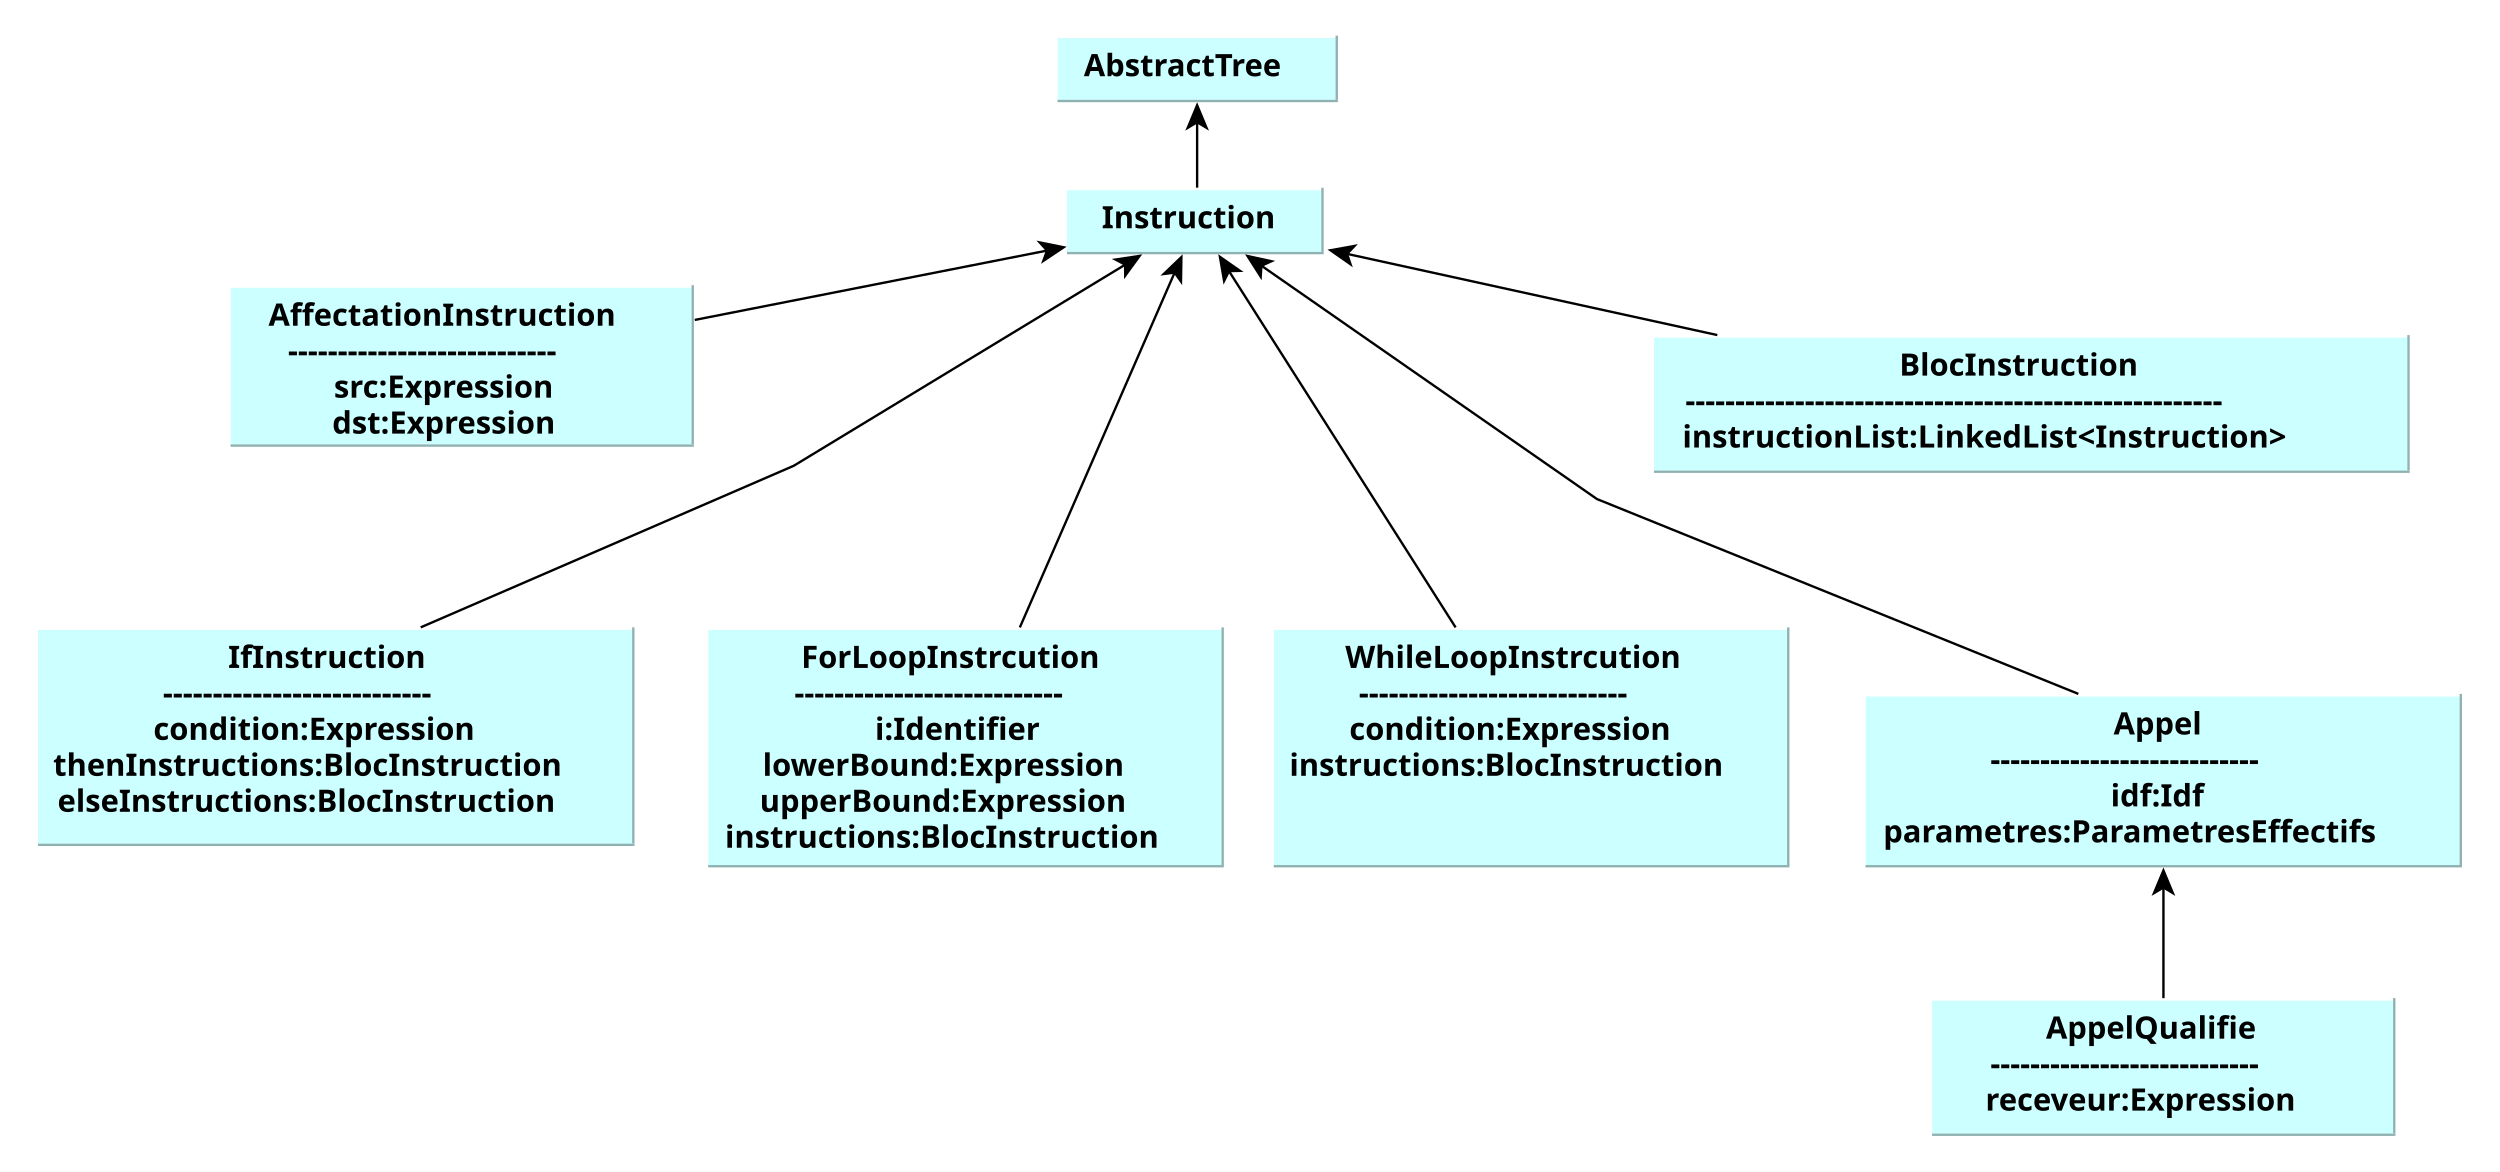
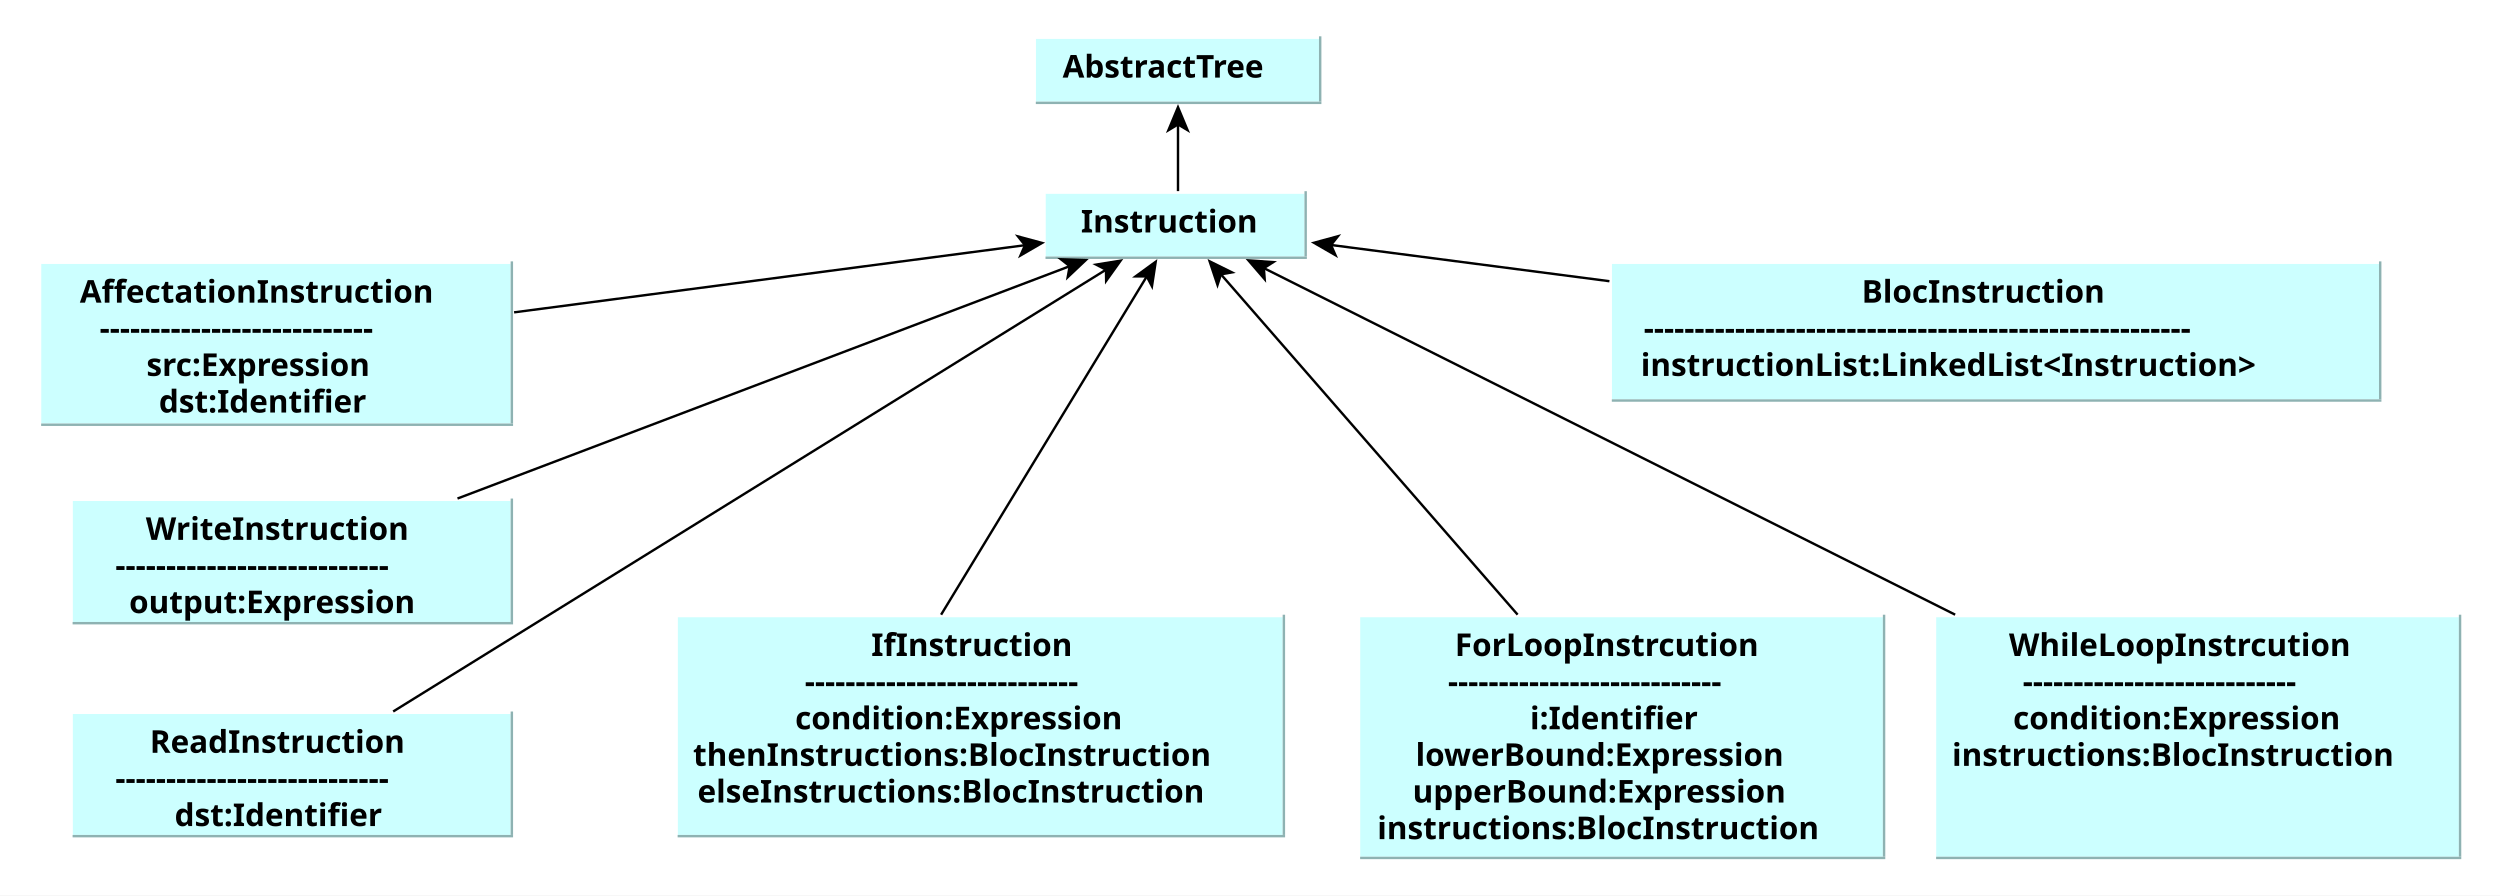
- <svg xmlns="http://www.w3.org/2000/svg" fill-opacity="1" color-rendering="auto" color-interpolation="auto" text-rendering="auto" stroke="black" stroke-linecap="square" width="1052" stroke-miterlimit="10" shape-rendering="auto" stroke-opacity="1" fill="black" stroke-dasharray="none" font-weight="normal" stroke-width="1" height="493" font-family="'Dialog'" font-style="normal" stroke-linejoin="miter" font-size="12px" stroke-dashoffset="0" image-rendering="auto">
+ <svg xmlns="http://www.w3.org/2000/svg" fill-opacity="1" color-rendering="auto" color-interpolation="auto" text-rendering="auto" stroke="black" stroke-linecap="square" width="1033" stroke-miterlimit="10" shape-rendering="auto" stroke-opacity="1" fill="black" stroke-dasharray="none" font-weight="normal" stroke-width="1" height="370" font-family="'Dialog'" font-style="normal" stroke-linejoin="miter" font-size="12px" stroke-dashoffset="0" image-rendering="auto">
  <defs id="genericDefs" />
  <g>
    <defs id="defs1">
      <clipPath clipPathUnits="userSpaceOnUse" id="clipPath1">
-         <path d="M0 0 L1052 0 L1052 493 L0 493 L0 0 Z" />
+         <path d="M0 0 L1033 0 L1033 370 L0 370 L0 0 Z" />
      </clipPath>
      <clipPath clipPathUnits="userSpaceOnUse" id="clipPath2">
-         <path d="M-244 54 L808 54 L808 547 L-244 547 L-244 54 Z" />
+         <path d="M-227 54 L806 54 L806 424 L-227 424 L-227 54 Z" />
      </clipPath>
      <clipPath clipPathUnits="userSpaceOnUse" id="clipPath3">
        <path d="M200 69 L200 97 L319 97 L319 69 Z" />
      </clipPath>
      <clipPath clipPathUnits="userSpaceOnUse" id="clipPath4">
        <path d="M204 133 L204 161 L313 161 L313 133 Z" />
      </clipPath>
      <clipPath clipPathUnits="userSpaceOnUse" id="clipPath5">
-         <path d="M-148 174 L-148 242 L48 242 L48 174 Z" />
+         <path d="M-211 162 L-211 230 L-15 230 L-15 162 Z" />
      </clipPath>
      <clipPath clipPathUnits="userSpaceOnUse" id="clipPath6">
-         <path d="M-229 318 L-229 410 L23 410 L23 318 Z" />
+         <path d="M52 308 L52 400 L304 400 L304 308 Z" />
      </clipPath>
      <clipPath clipPathUnits="userSpaceOnUse" id="clipPath7">
-         <path d="M53 318 L53 419 L271 419 L271 318 Z" />
+         <path d="M334 308 L334 409 L552 409 L552 308 Z" />
      </clipPath>
      <clipPath clipPathUnits="userSpaceOnUse" id="clipPath8">
-         <path d="M540 346 L540 419 L792 419 L792 346 Z" />
+         <path d="M438 162 L438 220 L757 220 L757 162 Z" />
      </clipPath>
      <clipPath clipPathUnits="userSpaceOnUse" id="clipPath9">
-         <path d="M451 195 L451 253 L770 253 L770 195 Z" />
+         <path d="M572 308 L572 409 L790 409 L790 308 Z" />
      </clipPath>
      <clipPath clipPathUnits="userSpaceOnUse" id="clipPath10">
-         <path d="M568 474 L568 532 L764 532 L764 474 Z" />
+         <path d="M-198 260 L-198 312 L-15 312 L-15 260 Z" />
      </clipPath>
      <clipPath clipPathUnits="userSpaceOnUse" id="clipPath11">
-         <path d="M291 318 L291 419 L509 419 L509 318 Z" />
+         <path d="M-198 348 L-198 400 L-15 400 L-15 348 Z" />
      </clipPath>
    </defs>
-     <g fill="white" text-rendering="geometricPrecision" shape-rendering="geometricPrecision" transform="translate(244,-54)" stroke="white">
-       <rect x="-244" width="1052" height="493" y="54" clip-path="url(#clipPath2)" stroke="none" />
+     <g fill="white" text-rendering="geometricPrecision" shape-rendering="geometricPrecision" transform="translate(227,-54)" stroke="white">
+       <rect x="-227" width="1033" height="370" y="54" clip-path="url(#clipPath2)" stroke="none" />
    </g>
-     <g fill="rgb(204,255,255)" text-rendering="geometricPrecision" shape-rendering="geometricPrecision" transform="matrix(1,0,0,1,244,-54)" stroke="rgb(204,255,255)">
+     <g fill="rgb(204,255,255)" text-rendering="geometricPrecision" shape-rendering="geometricPrecision" transform="matrix(1,0,0,1,227,-54)" stroke="rgb(204,255,255)">
      <rect x="201" width="117" height="26" y="70" clip-path="url(#clipPath2)" stroke="none" />
      <rect x="200" y="69" clip-path="url(#clipPath2)" fill="white" width="1" height="28" stroke="none" />
      <rect x="201" y="69" clip-path="url(#clipPath2)" fill="white" width="117" height="1" stroke="none" />
      <rect x="201" y="96" clip-path="url(#clipPath2)" fill="rgb(142,178,178)" width="118" height="1" stroke="none" />
      <rect x="318" y="69" clip-path="url(#clipPath2)" fill="rgb(142,178,178)" width="1" height="27" stroke="none" />
    </g>
-     <g font-size="13px" stroke-linecap="butt" transform="matrix(1,0,0,1,244,-54)" text-rendering="geometricPrecision" font-family="sans-serif" shape-rendering="geometricPrecision" font-weight="bold" stroke-miterlimit="1.45">
+     <g font-size="13px" stroke-linecap="butt" transform="matrix(1,0,0,1,227,-54)" text-rendering="geometricPrecision" font-family="sans-serif" shape-rendering="geometricPrecision" font-weight="bold" stroke-miterlimit="1.45">
      <text x="212.082" xml:space="preserve" y="86.067" clip-path="url(#clipPath3)" stroke="none">AbstractTree</text>
    </g>
-     <g fill="rgb(204,255,255)" text-rendering="geometricPrecision" shape-rendering="geometricPrecision" transform="matrix(1,0,0,1,244,-54)" stroke="rgb(204,255,255)">
+     <g fill="rgb(204,255,255)" text-rendering="geometricPrecision" shape-rendering="geometricPrecision" transform="matrix(1,0,0,1,227,-54)" stroke="rgb(204,255,255)">
      <rect x="205" width="107" height="26" y="134" clip-path="url(#clipPath2)" stroke="none" />
      <rect x="204" y="133" clip-path="url(#clipPath2)" fill="white" width="1" height="28" stroke="none" />
      <rect x="205" y="133" clip-path="url(#clipPath2)" fill="white" width="107" height="1" stroke="none" />
      <rect x="205" y="160" clip-path="url(#clipPath2)" fill="rgb(142,178,178)" width="108" height="1" stroke="none" />
      <rect x="312" y="133" clip-path="url(#clipPath2)" fill="rgb(142,178,178)" width="1" height="27" stroke="none" />
    </g>
-     <g font-size="13px" stroke-linecap="butt" transform="matrix(1,0,0,1,244,-54)" text-rendering="geometricPrecision" font-family="sans-serif" shape-rendering="geometricPrecision" font-weight="bold" stroke-miterlimit="1.45">
+     <g font-size="13px" stroke-linecap="butt" transform="matrix(1,0,0,1,227,-54)" text-rendering="geometricPrecision" font-family="sans-serif" shape-rendering="geometricPrecision" font-weight="bold" stroke-miterlimit="1.45">
      <text x="219.614" xml:space="preserve" y="150.067" clip-path="url(#clipPath4)" stroke="none">Instruction</text>
    </g>
-     <g fill="rgb(204,255,255)" text-rendering="geometricPrecision" shape-rendering="geometricPrecision" transform="matrix(1,0,0,1,244,-54)" stroke="rgb(204,255,255)">
-       <rect x="-147" width="194" height="66" y="175" clip-path="url(#clipPath2)" stroke="none" />
-       <rect x="-148" y="174" clip-path="url(#clipPath2)" fill="white" width="1" height="68" stroke="none" />
-       <rect x="-147" y="174" clip-path="url(#clipPath2)" fill="white" width="194" height="1" stroke="none" />
-       <rect x="-147" y="241" clip-path="url(#clipPath2)" fill="rgb(142,178,178)" width="195" height="1" stroke="none" />
-       <rect x="47" y="174" clip-path="url(#clipPath2)" fill="rgb(142,178,178)" width="1" height="67" stroke="none" />
+     <g fill="rgb(204,255,255)" text-rendering="geometricPrecision" shape-rendering="geometricPrecision" transform="matrix(1,0,0,1,227,-54)" stroke="rgb(204,255,255)">
+       <rect x="-210" width="194" height="66" y="163" clip-path="url(#clipPath2)" stroke="none" />
+       <rect x="-211" y="162" clip-path="url(#clipPath2)" fill="white" width="1" height="68" stroke="none" />
+       <rect x="-210" y="162" clip-path="url(#clipPath2)" fill="white" width="194" height="1" stroke="none" />
+       <rect x="-210" y="229" clip-path="url(#clipPath2)" fill="rgb(142,178,178)" width="195" height="1" stroke="none" />
+       <rect x="-16" y="162" clip-path="url(#clipPath2)" fill="rgb(142,178,178)" width="1" height="67" stroke="none" />
    </g>
-     <g font-size="13px" stroke-linecap="butt" transform="matrix(1,0,0,1,244,-54)" text-rendering="geometricPrecision" font-family="sans-serif" shape-rendering="geometricPrecision" font-weight="bold" stroke-miterlimit="1.45">
-       <text x="-131.006" xml:space="preserve" y="191.067" clip-path="url(#clipPath5)" stroke="none">AffectationInstruction</text>
-       <text x="-122.839" xml:space="preserve" y="206.2" clip-path="url(#clipPath5)" stroke="none">---------------------------</text>
-       <text x="-103.485" xml:space="preserve" y="221.333" clip-path="url(#clipPath5)" stroke="none">src:Expression</text>
-       <text x="-104.187" xml:space="preserve" y="236.465" clip-path="url(#clipPath5)" stroke="none">dst:Expression</text>
+     <g font-size="13px" stroke-linecap="butt" transform="matrix(1,0,0,1,227,-54)" text-rendering="geometricPrecision" font-family="sans-serif" shape-rendering="geometricPrecision" font-weight="bold" stroke-miterlimit="1.45">
+       <text x="-194.006" xml:space="preserve" y="179.067" clip-path="url(#clipPath5)" stroke="none">AffectationInstruction</text>
+       <text x="-185.839" xml:space="preserve" y="194.2" clip-path="url(#clipPath5)" stroke="none">---------------------------</text>
+       <text x="-166.485" xml:space="preserve" y="209.333" clip-path="url(#clipPath5)" stroke="none">src:Expression</text>
+       <text x="-161.341" xml:space="preserve" y="224.465" clip-path="url(#clipPath5)" stroke="none">dst:Identifier</text>
    </g>
-     <g fill="rgb(204,255,255)" text-rendering="geometricPrecision" shape-rendering="geometricPrecision" transform="matrix(1,0,0,1,244,-54)" stroke="rgb(204,255,255)">
-       <rect x="-228" width="250" height="90" y="319" clip-path="url(#clipPath2)" stroke="none" />
-       <rect x="-229" y="318" clip-path="url(#clipPath2)" fill="white" width="1" height="92" stroke="none" />
-       <rect x="-228" y="318" clip-path="url(#clipPath2)" fill="white" width="250" height="1" stroke="none" />
-       <rect x="-228" y="409" clip-path="url(#clipPath2)" fill="rgb(142,178,178)" width="251" height="1" stroke="none" />
-       <rect x="22" y="318" clip-path="url(#clipPath2)" fill="rgb(142,178,178)" width="1" height="91" stroke="none" />
+     <g fill="rgb(204,255,255)" text-rendering="geometricPrecision" shape-rendering="geometricPrecision" transform="matrix(1,0,0,1,227,-54)" stroke="rgb(204,255,255)">
+       <rect x="53" width="250" height="90" y="309" clip-path="url(#clipPath2)" stroke="none" />
+       <rect x="52" y="308" clip-path="url(#clipPath2)" fill="white" width="1" height="92" stroke="none" />
+       <rect x="53" y="308" clip-path="url(#clipPath2)" fill="white" width="250" height="1" stroke="none" />
+       <rect x="53" y="399" clip-path="url(#clipPath2)" fill="rgb(142,178,178)" width="251" height="1" stroke="none" />
+       <rect x="303" y="308" clip-path="url(#clipPath2)" fill="rgb(142,178,178)" width="1" height="91" stroke="none" />
    </g>
-     <g font-size="13px" stroke-linecap="butt" transform="matrix(1,0,0,1,244,-54)" text-rendering="geometricPrecision" font-family="sans-serif" shape-rendering="geometricPrecision" font-weight="bold" stroke-miterlimit="1.45">
-       <text x="-148.008" xml:space="preserve" y="335.067" clip-path="url(#clipPath6)" stroke="none">IfInstruction</text>
-       <text x="-175.464" xml:space="preserve" y="350.2" clip-path="url(#clipPath6)" stroke="none">---------------------------</text>
-       <text x="-179.438" xml:space="preserve" y="365.332" clip-path="url(#clipPath6)" stroke="none">condition:Expression</text>
-       <text x="-221.637" xml:space="preserve" y="380.465" clip-path="url(#clipPath6)" stroke="none">thenInstructions:BlocInstruction</text>
-       <text x="-219.78" xml:space="preserve" y="395.598" clip-path="url(#clipPath6)" stroke="none">elseInstructions:BlocInstruction</text>
+     <g font-size="13px" stroke-linecap="butt" transform="matrix(1,0,0,1,227,-54)" text-rendering="geometricPrecision" font-family="sans-serif" shape-rendering="geometricPrecision" font-weight="bold" stroke-miterlimit="1.45">
+       <text x="132.992" xml:space="preserve" y="325.067" clip-path="url(#clipPath6)" stroke="none">IfInstruction</text>
+       <text x="105.536" xml:space="preserve" y="340.2" clip-path="url(#clipPath6)" stroke="none">---------------------------</text>
+       <text x="101.562" xml:space="preserve" y="355.332" clip-path="url(#clipPath6)" stroke="none">condition:Expression</text>
+       <text x="59.363" xml:space="preserve" y="370.465" clip-path="url(#clipPath6)" stroke="none">thenInstructions:BlocInstruction</text>
+       <text x="61.219" xml:space="preserve" y="385.598" clip-path="url(#clipPath6)" stroke="none">elseInstructions:BlocInstruction</text>
    </g>
-     <g fill="rgb(204,255,255)" text-rendering="geometricPrecision" shape-rendering="geometricPrecision" transform="matrix(1,0,0,1,244,-54)" stroke="rgb(204,255,255)">
-       <rect x="54" width="216" height="99" y="319" clip-path="url(#clipPath2)" stroke="none" />
-       <rect x="53" y="318" clip-path="url(#clipPath2)" fill="white" width="1" height="101" stroke="none" />
-       <rect x="54" y="318" clip-path="url(#clipPath2)" fill="white" width="216" height="1" stroke="none" />
-       <rect x="54" y="418" clip-path="url(#clipPath2)" fill="rgb(142,178,178)" width="217" height="1" stroke="none" />
-       <rect x="270" y="318" clip-path="url(#clipPath2)" fill="rgb(142,178,178)" width="1" height="100" stroke="none" />
+     <g fill="rgb(204,255,255)" text-rendering="geometricPrecision" shape-rendering="geometricPrecision" transform="matrix(1,0,0,1,227,-54)" stroke="rgb(204,255,255)">
+       <rect x="335" width="216" height="99" y="309" clip-path="url(#clipPath2)" stroke="none" />
+       <rect x="334" y="308" clip-path="url(#clipPath2)" fill="white" width="1" height="101" stroke="none" />
+       <rect x="335" y="308" clip-path="url(#clipPath2)" fill="white" width="216" height="1" stroke="none" />
+       <rect x="335" y="408" clip-path="url(#clipPath2)" fill="rgb(142,178,178)" width="217" height="1" stroke="none" />
+       <rect x="551" y="308" clip-path="url(#clipPath2)" fill="rgb(142,178,178)" width="1" height="100" stroke="none" />
    </g>
-     <g font-size="13px" stroke-linecap="butt" transform="matrix(1,0,0,1,244,-54)" text-rendering="geometricPrecision" font-family="sans-serif" shape-rendering="geometricPrecision" font-weight="bold" stroke-miterlimit="1.45">
-       <text x="93.152" xml:space="preserve" y="335.067" clip-path="url(#clipPath7)" stroke="none">ForLoopInstrcution</text>
-       <text x="90.286" xml:space="preserve" y="350.2" clip-path="url(#clipPath7)" stroke="none">---------------------------</text>
-       <text x="124.185" xml:space="preserve" y="365.332" clip-path="url(#clipPath7)" stroke="none">i:Identifier</text>
-       <text x="76.927" xml:space="preserve" y="380.465" clip-path="url(#clipPath7)" stroke="none">lowerBound:Expression</text>
-       <text x="75.692" xml:space="preserve" y="395.598" clip-path="url(#clipPath7)" stroke="none">upperBound:Expression</text>
-       <text x="61.074" xml:space="preserve" y="410.731" clip-path="url(#clipPath7)" stroke="none">instructions:BlocInstruction</text>
+     <g font-size="13px" stroke-linecap="butt" transform="matrix(1,0,0,1,227,-54)" text-rendering="geometricPrecision" font-family="sans-serif" shape-rendering="geometricPrecision" font-weight="bold" stroke-miterlimit="1.45">
+       <text x="374.152" xml:space="preserve" y="325.067" clip-path="url(#clipPath7)" stroke="none">ForLoopInstrcution</text>
+       <text x="371.286" xml:space="preserve" y="340.2" clip-path="url(#clipPath7)" stroke="none">---------------------------</text>
+       <text x="405.185" xml:space="preserve" y="355.332" clip-path="url(#clipPath7)" stroke="none">i:Identifier</text>
+       <text x="357.927" xml:space="preserve" y="370.465" clip-path="url(#clipPath7)" stroke="none">lowerBound:Expression</text>
+       <text x="356.692" xml:space="preserve" y="385.598" clip-path="url(#clipPath7)" stroke="none">upperBound:Expression</text>
+       <text x="342.074" xml:space="preserve" y="400.731" clip-path="url(#clipPath7)" stroke="none">instructions:BlocInstruction</text>
    </g>
-     <g fill="rgb(204,255,255)" text-rendering="geometricPrecision" shape-rendering="geometricPrecision" transform="matrix(1,0,0,1,244,-54)" stroke="rgb(204,255,255)">
-       <rect x="541" width="250" height="71" y="347" clip-path="url(#clipPath2)" stroke="none" />
-       <rect x="540" y="346" clip-path="url(#clipPath2)" fill="white" width="1" height="73" stroke="none" />
-       <rect x="541" y="346" clip-path="url(#clipPath2)" fill="white" width="250" height="1" stroke="none" />
-       <rect x="541" y="418" clip-path="url(#clipPath2)" fill="rgb(142,178,178)" width="251" height="1" stroke="none" />
-       <rect x="791" y="346" clip-path="url(#clipPath2)" fill="rgb(142,178,178)" width="1" height="72" stroke="none" />
+     <g fill="rgb(204,255,255)" text-rendering="geometricPrecision" shape-rendering="geometricPrecision" transform="matrix(1,0,0,1,227,-54)" stroke="rgb(204,255,255)">
+       <rect x="439" width="317" height="56" y="163" clip-path="url(#clipPath2)" stroke="none" />
+       <rect x="438" y="162" clip-path="url(#clipPath2)" fill="white" width="1" height="58" stroke="none" />
+       <rect x="439" y="162" clip-path="url(#clipPath2)" fill="white" width="317" height="1" stroke="none" />
+       <rect x="439" y="219" clip-path="url(#clipPath2)" fill="rgb(142,178,178)" width="318" height="1" stroke="none" />
+       <rect x="756" y="162" clip-path="url(#clipPath2)" fill="rgb(142,178,178)" width="1" height="57" stroke="none" />
    </g>
-     <g font-size="13px" stroke-linecap="butt" transform="matrix(1,0,0,1,244,-54)" text-rendering="geometricPrecision" font-family="sans-serif" shape-rendering="geometricPrecision" font-weight="bold" stroke-miterlimit="1.45">
-       <text x="645.402" xml:space="preserve" y="363.067" clip-path="url(#clipPath8)" stroke="none">Appel</text>
-       <text x="593.536" xml:space="preserve" y="378.2" clip-path="url(#clipPath8)" stroke="none">---------------------------</text>
-       <text x="644.168" xml:space="preserve" y="393.332" clip-path="url(#clipPath8)" stroke="none">idf:Idf</text>
-       <text x="548.471" xml:space="preserve" y="408.465" clip-path="url(#clipPath8)" stroke="none">parametres:ParametresEffectifs</text>
+     <g font-size="13px" stroke-linecap="butt" transform="matrix(1,0,0,1,227,-54)" text-rendering="geometricPrecision" font-family="sans-serif" shape-rendering="geometricPrecision" font-weight="bold" stroke-miterlimit="1.45">
+       <text x="542.238" xml:space="preserve" y="179.067" clip-path="url(#clipPath8)" stroke="none">BlocInstruction</text>
+       <text x="452.196" xml:space="preserve" y="194.2" clip-path="url(#clipPath8)" stroke="none">------------------------------------------------------</text>
+       <text x="450.965" xml:space="preserve" y="209.333" clip-path="url(#clipPath8)" stroke="none">instructionList:LinkedList&lt;Instruction&gt; </text>
    </g>
-     <g fill="rgb(204,255,255)" text-rendering="geometricPrecision" shape-rendering="geometricPrecision" transform="matrix(1,0,0,1,244,-54)" stroke="rgb(204,255,255)">
-       <rect x="452" width="317" height="56" y="196" clip-path="url(#clipPath2)" stroke="none" />
-       <rect x="451" y="195" clip-path="url(#clipPath2)" fill="white" width="1" height="58" stroke="none" />
-       <rect x="452" y="195" clip-path="url(#clipPath2)" fill="white" width="317" height="1" stroke="none" />
-       <rect x="452" y="252" clip-path="url(#clipPath2)" fill="rgb(142,178,178)" width="318" height="1" stroke="none" />
-       <rect x="769" y="195" clip-path="url(#clipPath2)" fill="rgb(142,178,178)" width="1" height="57" stroke="none" />
+     <g fill="rgb(204,255,255)" text-rendering="geometricPrecision" shape-rendering="geometricPrecision" transform="matrix(1,0,0,1,227,-54)" stroke="rgb(204,255,255)">
+       <rect x="573" width="216" height="99" y="309" clip-path="url(#clipPath2)" stroke="none" />
+       <rect x="572" y="308" clip-path="url(#clipPath2)" fill="white" width="1" height="101" stroke="none" />
+       <rect x="573" y="308" clip-path="url(#clipPath2)" fill="white" width="216" height="1" stroke="none" />
+       <rect x="573" y="408" clip-path="url(#clipPath2)" fill="rgb(142,178,178)" width="217" height="1" stroke="none" />
+       <rect x="789" y="308" clip-path="url(#clipPath2)" fill="rgb(142,178,178)" width="1" height="100" stroke="none" />
    </g>
-     <g font-size="13px" stroke-linecap="butt" transform="matrix(1,0,0,1,244,-54)" text-rendering="geometricPrecision" font-family="sans-serif" shape-rendering="geometricPrecision" font-weight="bold" stroke-miterlimit="1.45">
-       <text x="555.238" xml:space="preserve" y="212.067" clip-path="url(#clipPath9)" stroke="none">BlocInstruction</text>
-       <text x="465.196" xml:space="preserve" y="227.2" clip-path="url(#clipPath9)" stroke="none">------------------------------------------------------</text>
-       <text x="463.965" xml:space="preserve" y="242.333" clip-path="url(#clipPath9)" stroke="none">instructionList:LinkedList&lt;Instruction&gt; </text>
+     <g font-size="13px" stroke-linecap="butt" transform="matrix(1,0,0,1,227,-54)" text-rendering="geometricPrecision" font-family="sans-serif" shape-rendering="geometricPrecision" font-weight="bold" stroke-miterlimit="1.45">
+       <text x="603.101" xml:space="preserve" y="325.067" clip-path="url(#clipPath9)" stroke="none">WhileLoopInstrcution</text>
+       <text x="608.786" xml:space="preserve" y="340.2" clip-path="url(#clipPath9)" stroke="none">---------------------------</text>
+       <text x="604.812" xml:space="preserve" y="355.332" clip-path="url(#clipPath9)" stroke="none">condition:Expression</text>
+       <text x="579.574" xml:space="preserve" y="370.465" clip-path="url(#clipPath9)" stroke="none">instructions:BlocInstruction</text>
    </g>
-     <g fill="rgb(204,255,255)" text-rendering="geometricPrecision" shape-rendering="geometricPrecision" transform="matrix(1,0,0,1,244,-54)" stroke="rgb(204,255,255)">
-       <rect x="569" width="194" height="56" y="475" clip-path="url(#clipPath2)" stroke="none" />
-       <rect x="568" y="474" clip-path="url(#clipPath2)" fill="white" width="1" height="58" stroke="none" />
-       <rect x="569" y="474" clip-path="url(#clipPath2)" fill="white" width="194" height="1" stroke="none" />
-       <rect x="569" y="531" clip-path="url(#clipPath2)" fill="rgb(142,178,178)" width="195" height="1" stroke="none" />
-       <rect x="763" y="474" clip-path="url(#clipPath2)" fill="rgb(142,178,178)" width="1" height="57" stroke="none" />
+     <g fill="rgb(204,255,255)" text-rendering="geometricPrecision" shape-rendering="geometricPrecision" transform="matrix(1,0,0,1,227,-54)" stroke="rgb(204,255,255)">
+       <rect x="-197" width="181" height="50" y="261" clip-path="url(#clipPath2)" stroke="none" />
+       <rect x="-198" y="260" clip-path="url(#clipPath2)" fill="white" width="1" height="52" stroke="none" />
+       <rect x="-197" y="260" clip-path="url(#clipPath2)" fill="white" width="181" height="1" stroke="none" />
+       <rect x="-197" y="311" clip-path="url(#clipPath2)" fill="rgb(142,178,178)" width="182" height="1" stroke="none" />
+       <rect x="-16" y="260" clip-path="url(#clipPath2)" fill="rgb(142,178,178)" width="1" height="51" stroke="none" />
    </g>
-     <g font-size="13px" stroke-linecap="butt" transform="matrix(1,0,0,1,244,-54)" text-rendering="geometricPrecision" font-family="sans-serif" shape-rendering="geometricPrecision" font-weight="bold" stroke-miterlimit="1.45">
-       <text x="616.943" xml:space="preserve" y="491.067" clip-path="url(#clipPath10)" stroke="none">AppelQualifie</text>
-       <text x="593.536" xml:space="preserve" y="506.2" clip-path="url(#clipPath10)" stroke="none">---------------------------</text>
-       <text x="591.463" xml:space="preserve" y="521.332" clip-path="url(#clipPath10)" stroke="none">receveur:Expression</text>
+     <g font-size="13px" stroke-linecap="butt" transform="matrix(1,0,0,1,227,-54)" text-rendering="geometricPrecision" font-family="sans-serif" shape-rendering="geometricPrecision" font-weight="bold" stroke-miterlimit="1.45">
+       <text x="-166.755" xml:space="preserve" y="277.067" clip-path="url(#clipPath10)" stroke="none">WriteInstruction</text>
+       <text x="-179.339" xml:space="preserve" y="292.2" clip-path="url(#clipPath10)" stroke="none">---------------------------</text>
+       <text x="-173.645" xml:space="preserve" y="307.332" clip-path="url(#clipPath10)" stroke="none">output:Expression</text>
    </g>
-     <g fill="rgb(204,255,255)" text-rendering="geometricPrecision" shape-rendering="geometricPrecision" transform="matrix(1,0,0,1,244,-54)" stroke="rgb(204,255,255)">
-       <rect x="292" width="216" height="99" y="319" clip-path="url(#clipPath2)" stroke="none" />
-       <rect x="291" y="318" clip-path="url(#clipPath2)" fill="white" width="1" height="101" stroke="none" />
-       <rect x="292" y="318" clip-path="url(#clipPath2)" fill="white" width="216" height="1" stroke="none" />
-       <rect x="292" y="418" clip-path="url(#clipPath2)" fill="rgb(142,178,178)" width="217" height="1" stroke="none" />
-       <rect x="508" y="318" clip-path="url(#clipPath2)" fill="rgb(142,178,178)" width="1" height="100" stroke="none" />
+     <g fill="rgb(204,255,255)" text-rendering="geometricPrecision" shape-rendering="geometricPrecision" transform="matrix(1,0,0,1,227,-54)" stroke="rgb(204,255,255)">
+       <rect x="-197" width="181" height="50" y="349" clip-path="url(#clipPath2)" stroke="none" />
+       <rect x="-198" y="348" clip-path="url(#clipPath2)" fill="white" width="1" height="52" stroke="none" />
+       <rect x="-197" y="348" clip-path="url(#clipPath2)" fill="white" width="181" height="1" stroke="none" />
+       <rect x="-197" y="399" clip-path="url(#clipPath2)" fill="rgb(142,178,178)" width="182" height="1" stroke="none" />
+       <rect x="-16" y="348" clip-path="url(#clipPath2)" fill="rgb(142,178,178)" width="1" height="51" stroke="none" />
    </g>
-     <g font-size="13px" stroke-linecap="butt" transform="matrix(1,0,0,1,244,-54)" text-rendering="geometricPrecision" font-family="sans-serif" shape-rendering="geometricPrecision" font-weight="bold" stroke-miterlimit="1.45">
-       <text x="322.101" xml:space="preserve" y="335.067" clip-path="url(#clipPath11)" stroke="none">WhileLoopInstrcution</text>
-       <text x="327.786" xml:space="preserve" y="350.2" clip-path="url(#clipPath11)" stroke="none">---------------------------</text>
-       <text x="323.812" xml:space="preserve" y="365.332" clip-path="url(#clipPath11)" stroke="none">condition:Expression</text>
-       <text x="298.574" xml:space="preserve" y="380.465" clip-path="url(#clipPath11)" stroke="none">instructions:BlocInstruction</text>
+     <g font-size="13px" stroke-linecap="butt" transform="matrix(1,0,0,1,227,-54)" text-rendering="geometricPrecision" font-family="sans-serif" shape-rendering="geometricPrecision" font-weight="bold" stroke-miterlimit="1.45">
+       <text x="-165.089" xml:space="preserve" y="365.067" clip-path="url(#clipPath11)" stroke="none">ReadInstruction</text>
+       <text x="-179.339" xml:space="preserve" y="380.2" clip-path="url(#clipPath11)" stroke="none">---------------------------</text>
+       <text x="-154.841" xml:space="preserve" y="395.332" clip-path="url(#clipPath11)" stroke="none">dst:Identifier</text>
      <path fill="none" d="M259.75 132.969 L259.75 105.005" clip-path="url(#clipPath2)" />
      <path d="M259.75 97.005 L254.75 109.005 L259.75 106.005 L264.75 109.005 Z" stroke="none" clip-path="url(#clipPath2)" />
-       <path fill="none" d="M48.347 188.632 L197.011 159.355" clip-path="url(#clipPath2)" />
-       <path d="M204.861 157.81 L192.121 155.222 L196.03 159.548 L194.053 165.034 Z" stroke="none" clip-path="url(#clipPath2)" />
-       <path fill="none" d="M-66.968 317.99 L90 250 L229.827 165.157" clip-path="url(#clipPath2)" />
-       <path d="M236.666 161.007 L223.813 162.957 L228.972 165.675 L229.001 171.506 Z" stroke="none" clip-path="url(#clipPath2)" />
-       <path fill="none" d="M185.146 318.019 L250.45 168.32" clip-path="url(#clipPath2)" />
-       <path d="M253.648 160.987 L244.267 169.987 L250.05 169.236 L253.433 173.985 Z" stroke="none" clip-path="url(#clipPath2)" />
-       <path fill="none" d="M630.566 345.991 L428 264 L286.466 165.578" clip-path="url(#clipPath2)" />
-       <path d="M279.898 161.011 L286.896 171.967 L287.287 166.149 L292.605 163.757 Z" stroke="none" clip-path="url(#clipPath2)" />
-       <path fill="none" d="M478.646 195.003 L322.422 160.744" clip-path="url(#clipPath2)" />
-       <path d="M314.608 159.03 L325.258 166.484 L323.399 160.958 L327.4 156.716 Z" stroke="none" clip-path="url(#clipPath2)" />
-       <path fill="none" d="M666.375 474.022 L666.375 427.011" clip-path="url(#clipPath2)" />
-       <path d="M666.375 419.011 L661.375 431.011 L666.375 428.011 L671.375 431.011 Z" stroke="none" clip-path="url(#clipPath2)" />
-       <path fill="none" d="M368.519 318.019 L272.939 167.738" clip-path="url(#clipPath2)" />
-       <path d="M268.646 160.987 L270.867 173.796 L273.476 168.581 L279.305 168.429 Z" stroke="none" clip-path="url(#clipPath2)" />
+       <path fill="none" d="M-14.58 183.062 L196.932 155.258" clip-path="url(#clipPath2)" />
+       <path d="M204.864 154.215 L192.315 150.822 L195.941 155.388 L193.618 160.736 Z" stroke="none" clip-path="url(#clipPath2)" />
+       <path fill="none" d="M161.859 307.993 L247.062 167.868" clip-path="url(#clipPath2)" />
+       <path d="M251.218 161.032 L240.711 168.688 L246.542 168.722 L249.256 173.883 Z" stroke="none" clip-path="url(#clipPath2)" />
+       <path fill="none" d="M400.079 307.974 L277.221 167.041" clip-path="url(#clipPath2)" />
+       <path d="M271.964 161.011 L276.08 173.342 L277.878 167.795 L283.618 166.77 Z" stroke="none" clip-path="url(#clipPath2)" />
+       <path fill="none" d="M438.017 170.198 L322.565 155.174" clip-path="url(#clipPath2)" />
+       <path d="M314.632 154.142 L325.886 160.648 L323.556 155.303 L327.176 150.732 Z" stroke="none" clip-path="url(#clipPath2)" />
+       <path fill="none" d="M580.868 307.987 L294.851 164.597" clip-path="url(#clipPath2)" />
+       <path d="M287.699 161.012 L296.185 170.859 L295.744 165.045 L300.667 161.92 Z" stroke="none" clip-path="url(#clipPath2)" />
+       <path fill="none" d="M-37.962 259.988 L215.384 163.838" clip-path="url(#clipPath2)" />
+       <path d="M222.863 160.999 L209.87 160.583 L214.449 164.193 L213.418 169.932 Z" stroke="none" clip-path="url(#clipPath2)" />
+       <path fill="none" d="M-64.541 347.994 L230.346 165.224" clip-path="url(#clipPath2)" />
+       <path d="M237.146 161.01 L224.312 163.082 L229.496 165.751 L229.581 171.581 Z" stroke="none" clip-path="url(#clipPath2)" />
    </g>
  </g>
</svg>
